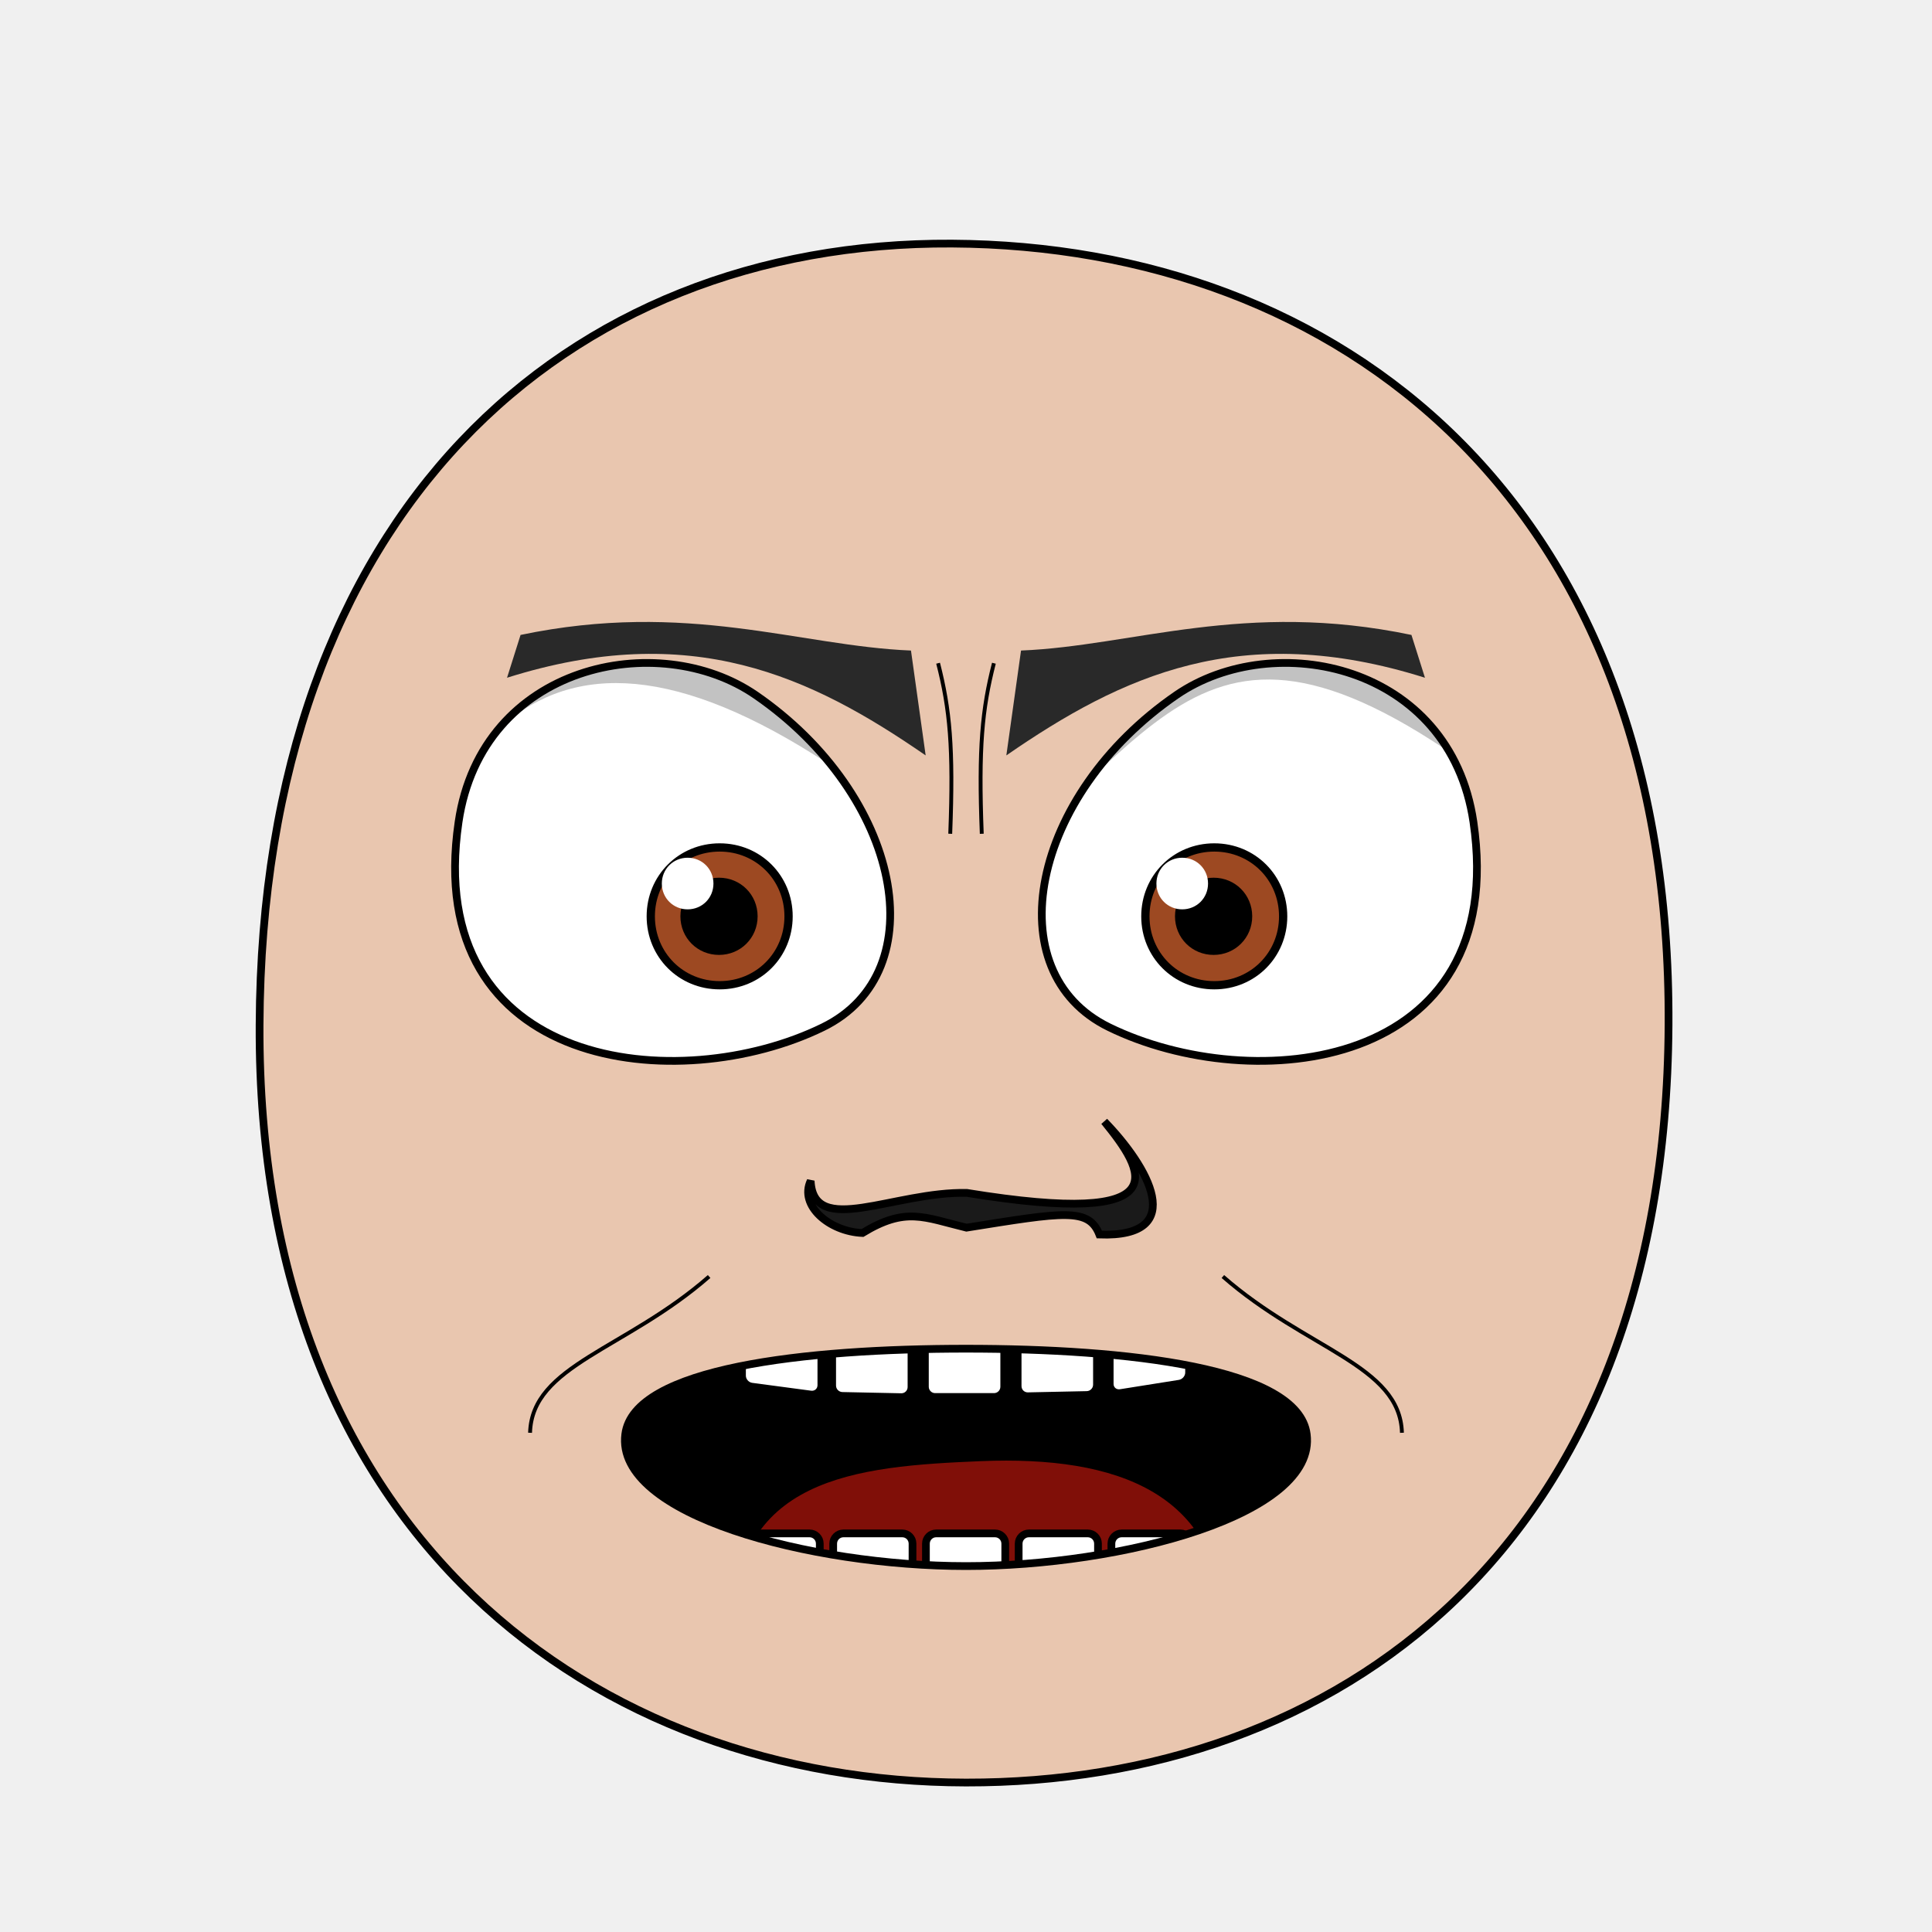
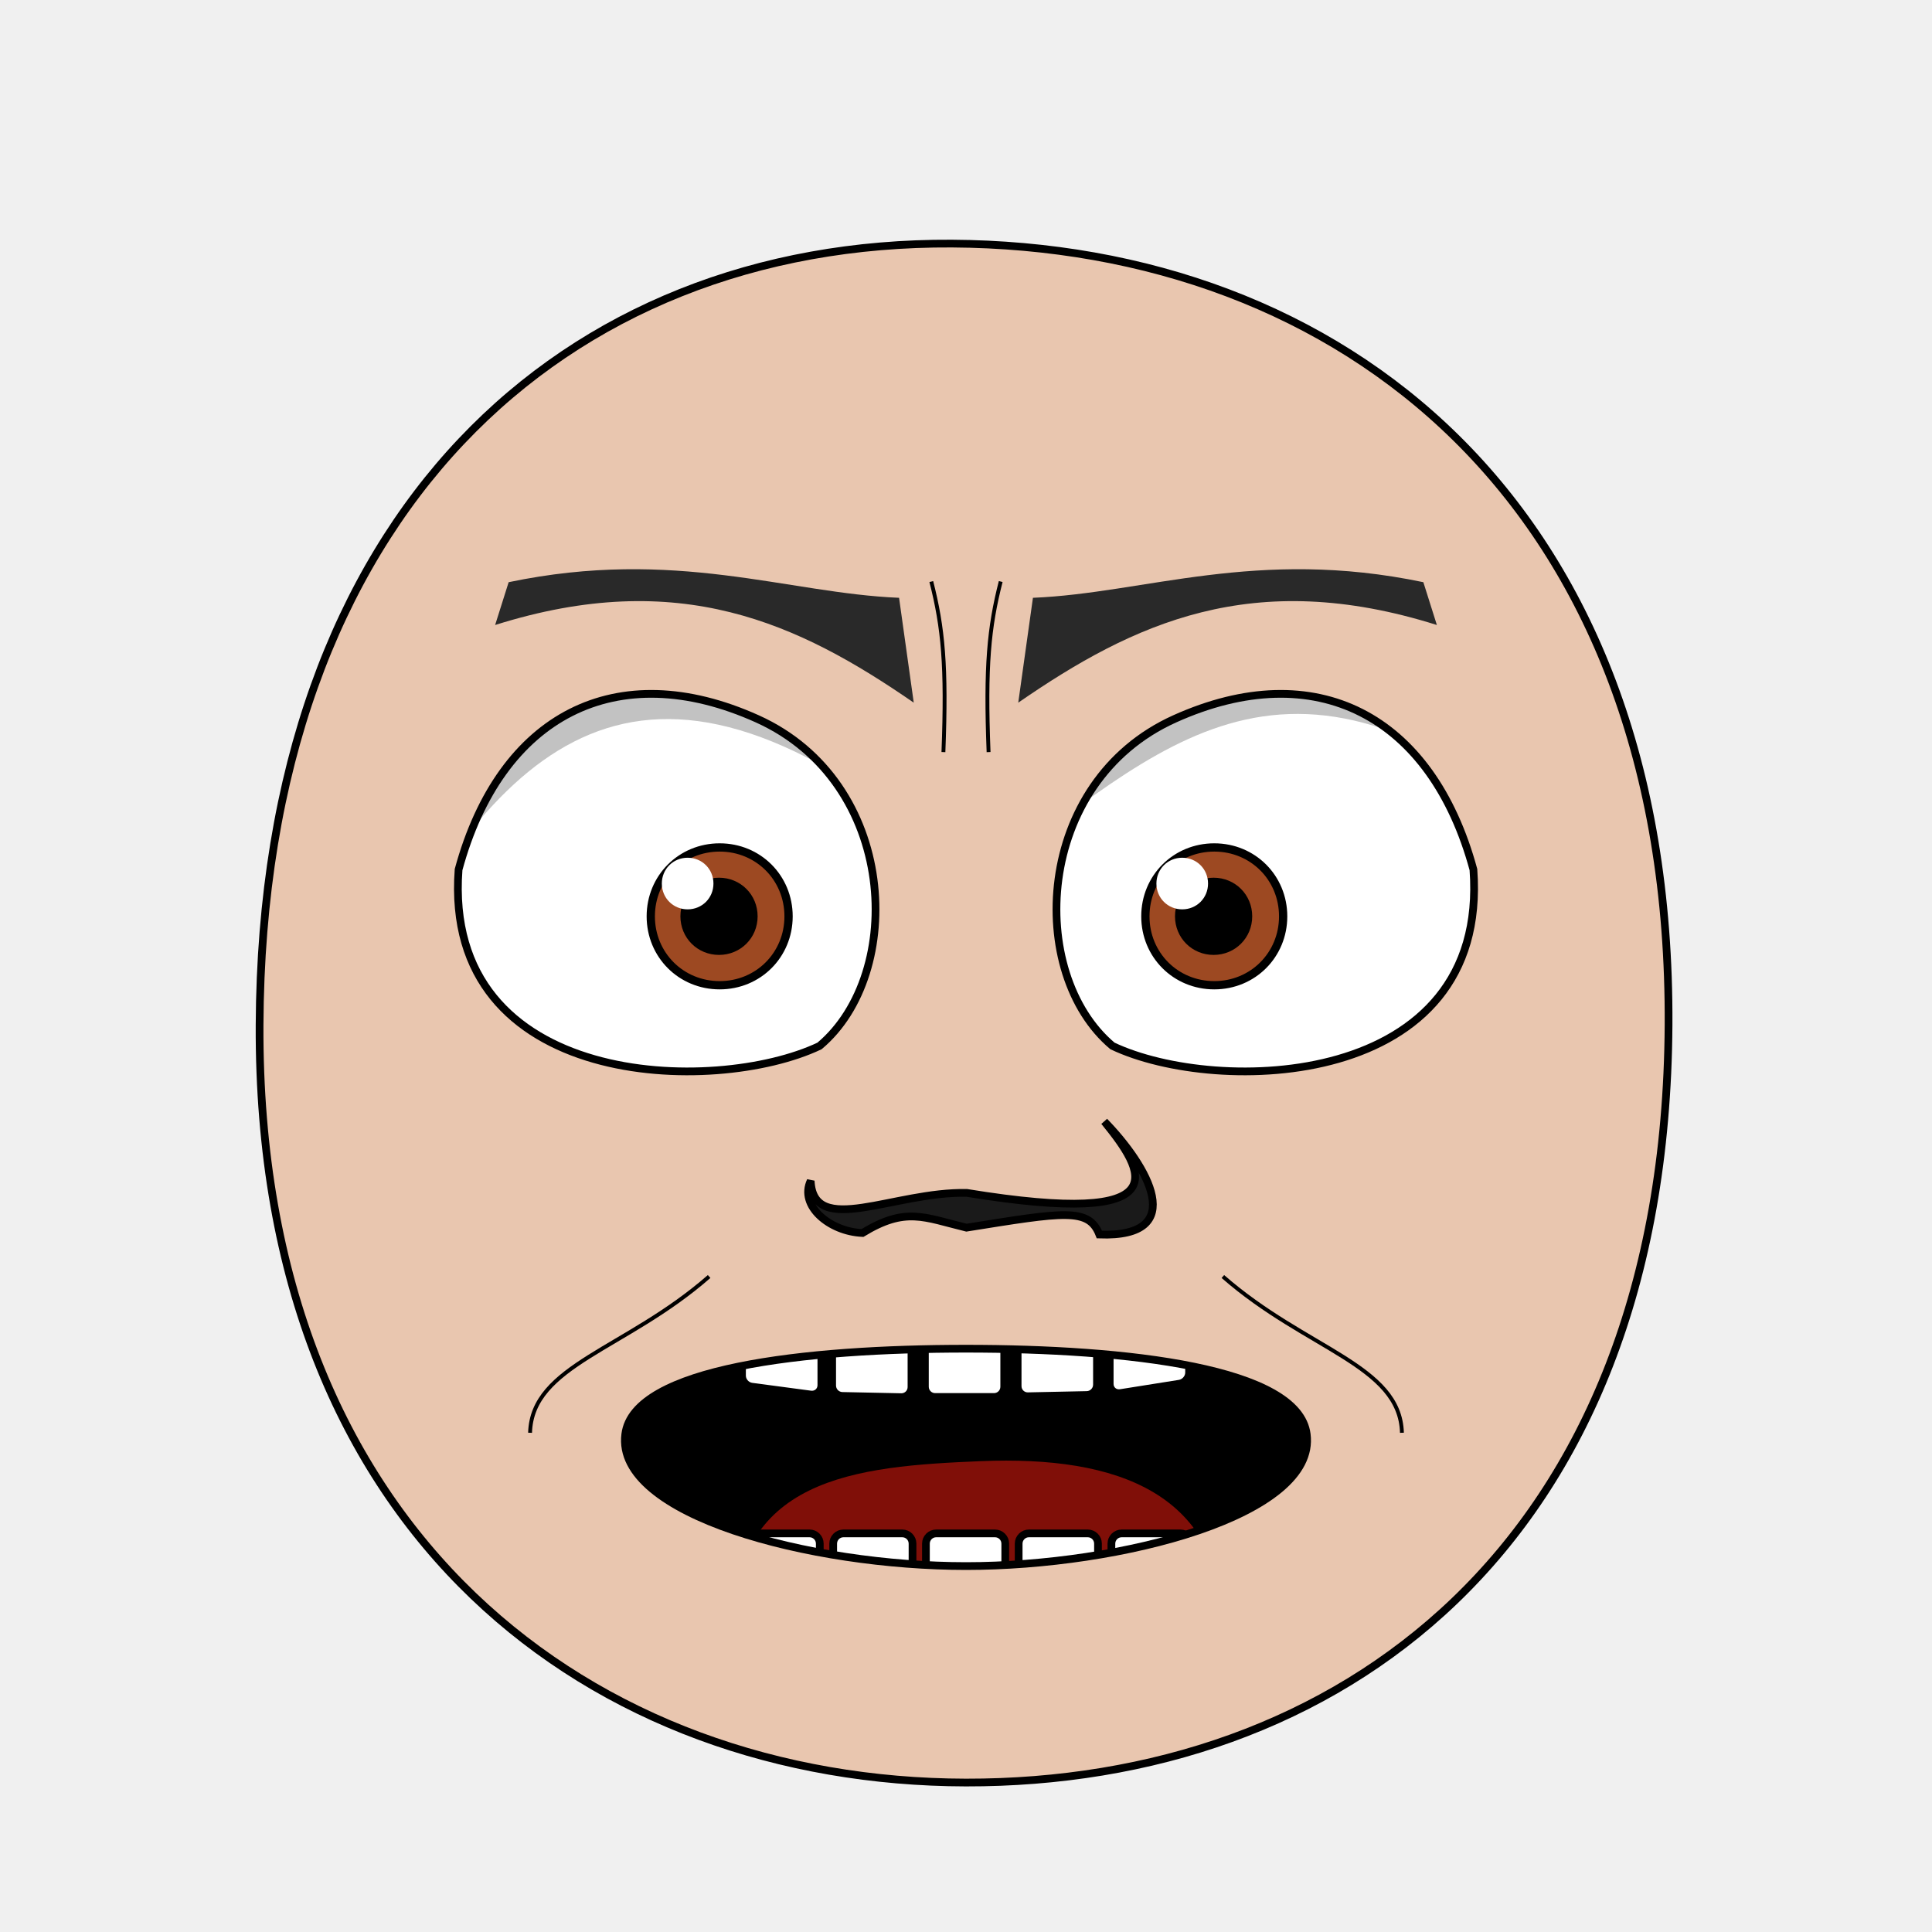
<svg xmlns="http://www.w3.org/2000/svg" xmlns:xlink="http://www.w3.org/1999/xlink" id="emoticon-front-view" viewBox="0 0 250 250" height="100%" width="100%" version="1.1">
  <defs id="defs">
    <clipPath id="clipPath-left-eye">
-       <use transform="matrix(1,0,0,1,0,0)" x="0" width="1" xlink:href="#left-eye-outline" height="1" y="0" id="use-left-eye-outline-1">
- </use>
+       <use transform="matrix(1,0,0,1,0,0)" x="0" width="1" xlink:href="#left-eye-outline" height="1" y="0" id="use-left-eye-outline-1" />
    </clipPath>
    <clipPath id="clipPath-right-eye">
-       <use transform="matrix(-1,0,0,1,250,0)" id="use-left-eye-outline-2" y="0" height="250" xlink:href="#left-eye-outline" width="250" x="0" morph="fixed">
- </use>
+       <use transform="matrix(-1,0,0,1,250,0)" id="use-left-eye-outline-2" y="0" height="250" xlink:href="#left-eye-outline" width="250" x="0" morph="fixed" />
    </clipPath>
    <clipPath id="clipPath-mouth" clipPathUnits="userSpaceOnUse">
-       <use transform="matrix(1,0,0,1,0,0)" height="250" y="0" x="0" xlink:href="#mouth-outline" id="use-mouth-outline" width="250">
- </use>
+       <use transform="matrix(1,0,0,1,0,0)" height="250" y="0" x="0" xlink:href="#mouth-outline" id="use-mouth-outline" width="250" />
    </clipPath>
  </defs>
  <g id="head">
-     <path d="M 124.98,230.66 C 172.77,230.75 215.51,200.57 215.91,132.64 216.29,64.72 173.26,31.81 123.18,31.52 73.1,31.24 33.88,66.28 33.59,132.65 33.3,199.01 77.19,230.57 124.98,230.66 Z" style="fill:#e9c6af;stroke:#000000;stroke-width:1" id="head-outline">
- </path>
+     <path d="M 124.98,230.66 C 172.77,230.75 215.51,200.57 215.91,132.64 216.29,64.72 173.26,31.81 123.18,31.52 73.1,31.24 33.88,66.28 33.59,132.65 33.3,199.01 77.19,230.57 124.98,230.66 Z" style="fill:#e9c6af;stroke:#000000;stroke-width:1" id="head-outline" />
  </g>
  <g id="left-eye">
-     <path d="M 97.78,89.94 C 116.63,102.91 121.16,125.76 106.49,132.92 87.94,141.99 54.59,138.62 59.34,106.36 62.35,85.92 85.16,81.26 97.78,89.94 Z" style="fill:#ffffff;stroke:#000000;stroke-width:1" id="left-eye-outline">
- </path>
+     <path d="M 98,93.022 C 116.207,101.228 117.194,125.974 106.05,135.342 92.561,141.764 57.232,141.042 59.34,112.525 64.772,92.525 79.794,84.817 98,93.022 z" style="fill:#ffffff;stroke:#000000;stroke-width:1" id="left-eye-outline" />
    <g clip-path="url(#clipPath-left-eye)" id="left-eyeball">
      <g id="left-lens">
-         <path d="M 1,0.5 C 1,0.78 0.78,1 0.5,1 0.22,1 0,0.78 0,0.5 0,0.22 0.22,0 0.5,0 0.78,0 1,0.22 1,0.5 z" transform="matrix(17.83,0,0,17.83,84.21,109.66)" style="fill:#9d4922;stroke:#000000;stroke-width:0.06" id="iris" morph="relative">
- </path>
-         <path d="M 1,0.5 C 1,0.78 0.78,1 0.5,1 0.22,1 0,0.78 0,0.5 0,0.22 0.22,0 0.5,0 0.78,0 1,0.22 1,0.5 z" transform="matrix(8.54,0,0,8.54,88.77,114.3)" style="fill:#000000;stroke:#000000;stroke-width:0.17" id="pupil" morph="relative">
- </path>
-         <path d="M 1,0.5 C 1,0.78 0.78,1 0.5,1 0.22,1 0,0.78 0,0.5 0,0.22 0.22,0 0.5,0 0.78,0 1,0.22 1,0.5 z" transform="matrix(6.68,0,0,6.68,85.64,110.99)" style="fill:#ffffff;stroke:none" id="glare" morph="transform-only">
- </path>
+         <path d="M 1,0.5 C 1,0.78 0.78,1 0.5,1 0.22,1 0,0.78 0,0.5 0,0.22 0.22,0 0.5,0 0.78,0 1,0.22 1,0.5 z" transform="matrix(17.83,0,0,17.83,84.21,109.66)" style="fill:#9d4922;stroke:#000000;stroke-width:0.06" id="iris" morph="relative" />
+         <path d="M 1,0.5 C 1,0.78 0.78,1 0.5,1 0.22,1 0,0.78 0,0.5 0,0.22 0.22,0 0.5,0 0.78,0 1,0.22 1,0.5 z" transform="matrix(8.54,0,0,8.54,88.77,114.3)" style="fill:#000000;stroke:#000000;stroke-width:0.17" id="pupil" morph="relative" />
+         <path d="M 1,0.5 C 1,0.78 0.78,1 0.5,1 0.22,1 0,0.78 0,0.5 0,0.22 0.22,0 0.5,0 0.78,0 1,0.22 1,0.5 z" transform="matrix(6.68,0,0,6.68,85.64,110.99)" style="fill:#ffffff;stroke:none" id="glare" morph="transform-only" />
      </g>
-       <path d="M 50,75 125,75 125,112.54 C 79.06,72.72 59.58,86.07 50,124.06 Z" style="opacity:0.24;fill:#000000;stroke:#000000;stroke-width:0px" id="left-lid-shadow">
- </path>
+       <path d="m 50,75 75,0 0,37.54 C 84.564,77.344 66.405,95.097 50,124.06 z" style="opacity:0.24;fill:#000000;stroke:#000000;stroke-width:0px" id="left-lid-shadow" />
    </g>
  </g>
  <g id="right-eye">
-     <use transform="matrix(-1,0,0,1,250,0)" id="right-eye-outline" y="0" height="250" xlink:href="#left-eye-outline" width="250" x="0" morph="fixed">
- </use>
+     <use transform="matrix(-1,0,0,1,250,0)" id="right-eye-outline" y="0" height="250" xlink:href="#left-eye-outline" width="250" x="0" morph="fixed" />
    <g clip-path="url(#clipPath-right-eye)" id="right-eyeball">
-       <use transform="matrix(1,0,0,1,64,0)" id="right-lens" y="0" height="1" xlink:href="#left-lens" width="1" x="0" morph="fixed">
- </use>
-       <path d="M 125,114.91 125,75 200,75 200,106.73 C 156.1,70.55 152.65,94.09 125,114.91 Z" style="opacity:0.24;fill:#000000;stroke:#000000;stroke-width:0px" id="right-lid-shadow">
- </path>
+       <use transform="matrix(1,0,0,1,64,0)" id="right-lens" y="0" height="1" xlink:href="#left-lens" width="1" x="0" morph="fixed" />
+       <path d="m 125,114.91 0,-39.91 75,0 0,31.73 c -35.754,-28.914 -51.313,-7.796 -75,8.18 z" style="opacity:0.24;fill:#000000;stroke:#000000;stroke-width:0px" id="right-lid-shadow" />
    </g>
  </g>
-   <path d="M 119.78,97.75 C 104.89,87.47 89.44,80.19 65.61,87.7 L 67.36,82.16 C 88.94,77.65 103.41,83.59 117.88,84.18 Z" style="fill:#292929;stroke-width:1" id="left-eye-brow">
- </path>
+   <path d="m 118.239,90.925 c -14.89,-10.28 -30.34,-17.56 -54.17,-10.05 l 1.75,-5.54 c 21.58,-4.51 36.05,1.43 50.52,2.02 z" style="fill:#292929;stroke-width:1" id="left-eye-brow" />
  <g id="nose">
-     <path d="M 104.9,152.8 C 105.26,160.17 115.67,154.15 125.11,154.36 152.91,158.89 148.08,151.51 142.9,145.12 148.53,150.9 153.92,160.17 142.26,159.75 140.88,156.25 137.71,156.84 125.06,158.86 119.52,157.51 117.2,156.14 111.6,159.55 107.29,159.36 103.39,155.99 104.9,152.8 Z" style="fill:#1a1a1a;stroke:#000000;stroke-width:1" id="nose-outline">
- </path>
+     <path d="M 104.9,152.8 C 105.26,160.17 115.67,154.15 125.11,154.36 152.91,158.89 148.08,151.51 142.9,145.12 148.53,150.9 153.92,160.17 142.26,159.75 140.88,156.25 137.71,156.84 125.06,158.86 119.52,157.51 117.2,156.14 111.6,159.55 107.29,159.36 103.39,155.99 104.9,152.8 Z" style="fill:#1a1a1a;stroke:#000000;stroke-width:1" id="nose-outline" />
  </g>
-   <use transform="matrix(-1,0,0,1,250,0)" x="0" width="250" xlink:href="#left-eye-brow" height="250" y="0" id="right-eye-brow">
- </use>
+   <use transform="matrix(-1,0,0,1,250,0)" x="0" width="250" xlink:href="#left-eye-brow" height="250" y="0" id="right-eye-brow" />
  <g id="mouth">
    <g id="mouth-interior" clip-path="url(#clipPath-mouth)">
-       <rect style="fill:#000000;stroke:none" id="mouth-background" x="68.16" width="119.944" height="66.556" y="159.934">
- </rect>
-       <path d="M 94.84,211.42 C 94.51,191.12 110.73,189.74 126.96,189.07 144.51,188.36 158.42,193.11 158.42,211.42 137.23,211.42 116.04,211.42 94.84,211.42 Z" style="fill:#800f08;stroke:none" id="tongue">
- </path>
+       <rect style="fill:#000000;stroke:none" id="mouth-background" x="68.16" width="119.944" height="66.556" y="159.934" />
+       <path d="M 94.84,211.42 C 94.51,191.12 110.73,189.74 126.96,189.07 144.51,188.36 158.42,193.11 158.42,211.42 137.23,211.42 116.04,211.42 94.84,211.42 Z" style="fill:#800f08;stroke:none" id="tongue" />
      <g transform="matrix(1,0,0,1,0.5,-6.68)" morph="fix-children" id="upper-teeth">
-         <rect width="10.356" x="96.362" ry="1.325" transform="matrix(0.991225,0.1321854,0,1,0,0)" rx="1.336" y="158.085" height="15.123" id="tooth-02" style="fill:#ffffff;fill-opacity:1;stroke:#000000;stroke-width:1.004;stroke-opacity:1">
- </rect>
-         <rect rx="1.325" y="169.917" height="15.123" transform="matrix(0.999781,0.02092668,0,1,0,0)" id="tooth-03" width="10.267" x="107.205" ry="1.325" style="fill:#ffffff;fill-opacity:1;stroke:#000000;stroke-width:1;stroke-opacity:1">
- </rect>
-         <rect width="10.265" x="119.182" ry="1.325" rx="1.325" y="172.327" height="15.123" id="tooth-04" style="fill:#ffffff;fill-opacity:1;stroke:#000000;stroke-opacity:1">
- </rect>
-         <rect rx="1.325" y="175.003" height="15.123" transform="matrix(0.999781,-0.02092669,0,1,0,0)" id="tooth-05" width="10.267" x="131.211" ry="1.325" style="fill:#ffffff;fill-opacity:1;stroke:#000000;stroke-width:1;stroke-opacity:1">
- </rect>
-         <rect width="10.394" x="144.894" ry="1.325" transform="matrix(0.9876076,-0.1569434,0,1,0,0)" rx="1.341" y="194.778" height="15.123" id="tooth-06" style="fill:#ffffff;fill-opacity:1;stroke:#000000;stroke-width:1.006;stroke-opacity:1">
- </rect>
+         <rect width="10.356" x="96.362" ry="1.325" transform="matrix(0.991225,0.1321854,0,1,0,0)" rx="1.336" y="158.085" height="15.123" id="tooth-02" style="fill:#ffffff;fill-opacity:1;stroke:#000000;stroke-width:1.004;stroke-opacity:1" />
+         <rect rx="1.325" y="169.917" height="15.123" transform="matrix(0.999781,0.02092668,0,1,0,0)" id="tooth-03" width="10.267" x="107.205" ry="1.325" style="fill:#ffffff;fill-opacity:1;stroke:#000000;stroke-width:1;stroke-opacity:1" />
+         <rect width="10.265" x="119.182" ry="1.325" rx="1.325" y="172.327" height="15.123" id="tooth-04" style="fill:#ffffff;fill-opacity:1;stroke:#000000;stroke-opacity:1" />
+         <rect rx="1.325" y="175.003" height="15.123" transform="matrix(0.999781,-0.02092669,0,1,0,0)" id="tooth-05" width="10.267" x="131.211" ry="1.325" style="fill:#ffffff;fill-opacity:1;stroke:#000000;stroke-width:1;stroke-opacity:1" />
+         <rect width="10.394" x="144.894" ry="1.325" transform="matrix(0.9876076,-0.1569434,0,1,0,0)" rx="1.341" y="194.778" height="15.123" id="tooth-06" style="fill:#ffffff;fill-opacity:1;stroke:#000000;stroke-width:1.006;stroke-opacity:1" />
      </g>
      <g transform="matrix(1,0,0,1,0.5,26.33)" id="lower-teeth" morph="fix-children">
-         <rect style="fill:#ffffff;fill-opacity:1;stroke:#000000;stroke-opacity:1" ry="1.325" x="95.315" width="10.265" id="tooth-09" height="15.123" y="172.091" rx="1.325">
- </rect>
-         <rect style="fill:#ffffff;fill-opacity:1;stroke:#000000;stroke-opacity:1" id="tooth-10" height="15.123" y="172.091" rx="1.325" ry="1.325" x="107.315" width="10.265">
- </rect>
-         <rect style="fill:#ffffff;fill-opacity:1;stroke:#000000;stroke-opacity:1" ry="1.325" x="119.315" width="10.265" id="tooth-11" height="15.123" y="172.091" rx="1.325">
- </rect>
-         <rect style="fill:#ffffff;fill-opacity:1;stroke:#000000;stroke-opacity:1" id="tooth-12" height="15.123" y="172.091" rx="1.325" ry="1.325" x="131.315" width="10.265">
- </rect>
-         <rect style="fill:#ffffff;fill-opacity:1;stroke:#000000;stroke-opacity:1" ry="1.325" x="143.315" width="10.265" id="tooth-13" height="15.123" y="172.091" rx="1.325">
- </rect>
+         <rect style="fill:#ffffff;fill-opacity:1;stroke:#000000;stroke-opacity:1" ry="1.325" x="95.315" width="10.265" id="tooth-09" height="15.123" y="172.091" rx="1.325" />
+         <rect style="fill:#ffffff;fill-opacity:1;stroke:#000000;stroke-opacity:1" id="tooth-10" height="15.123" y="172.091" rx="1.325" ry="1.325" x="107.315" width="10.265" />
+         <rect style="fill:#ffffff;fill-opacity:1;stroke:#000000;stroke-opacity:1" ry="1.325" x="119.315" width="10.265" id="tooth-11" height="15.123" y="172.091" rx="1.325" />
+         <rect style="fill:#ffffff;fill-opacity:1;stroke:#000000;stroke-opacity:1" id="tooth-12" height="15.123" y="172.091" rx="1.325" ry="1.325" x="131.315" width="10.265" />
+         <rect style="fill:#ffffff;fill-opacity:1;stroke:#000000;stroke-opacity:1" ry="1.325" x="143.315" width="10.265" id="tooth-13" height="15.123" y="172.091" rx="1.325" />
      </g>
    </g>
-     <path style="fill:none;stroke:#000000;stroke-width:1px" d="M 169.09,185.6 C 170.42,196.04 145.12,202.65 125,202.65 104.88,202.65 79.58,196.04 80.91,185.6 81.98,176.99 104.19,174.52 125,174.52 145.81,174.52 168.02,176.99 169.09,185.6 Z" id="mouth-outline">
- </path>
+     <path style="fill:none;stroke:#000000;stroke-width:1px" d="M 169.09,185.6 C 170.42,196.04 145.12,202.65 125,202.65 104.88,202.65 79.58,196.04 80.91,185.6 81.98,176.99 104.19,174.52 125,174.52 145.81,174.52 168.02,176.99 169.09,185.6 Z" id="mouth-outline" />
  </g>
  <g id="wrinkles">
-     <path d="M 121.39,85.82 C 122.91,91.76 123.39,96.72 122.96,107.89" style="fill:none;stroke:#000000;stroke-width:0.5" id="wrinkle-left-brow">
- </path>
-     <path d="M 68.59,185.4 C 68.84,176.65 80.98,174.63 91.76,165.18" style="fill:none;stroke:#000000;stroke-width:0.5" id="wrinkle-left-cheek">
- </path>
-     <use transform="matrix(-1,0,0,1,250,0)" morph="fixed" height="250" y="0" x="0" xlink:href="#wrinkle-left-brow" id="wrinkle-right-brow" width="250">
- </use>
-     <use transform="matrix(-1,0,0,1,250,0)" morph="fixed" height="250" y="0" x="0" xlink:href="#wrinkle-left-cheek" id="wrinkle-right-cheek" width="250">
- </use>
+     <path d="m 120.509,75.252 c 1.52,5.94 2,10.9 1.57,22.07" style="fill:none;stroke:#000000;stroke-width:0.5" id="wrinkle-left-brow" />
+     <path d="M 68.59,185.4 C 68.84,176.65 80.98,174.63 91.76,165.18" style="fill:none;stroke:#000000;stroke-width:0.5" id="wrinkle-left-cheek" />
+     <use transform="matrix(-1,0,0,1,250,0)" morph="fixed" height="250" y="0" x="0" xlink:href="#wrinkle-left-brow" id="wrinkle-right-brow" width="250" />
+     <use transform="matrix(-1,0,0,1,250,0)" morph="fixed" height="250" y="0" x="0" xlink:href="#wrinkle-left-cheek" id="wrinkle-right-cheek" width="250" />
  </g>
</svg>
